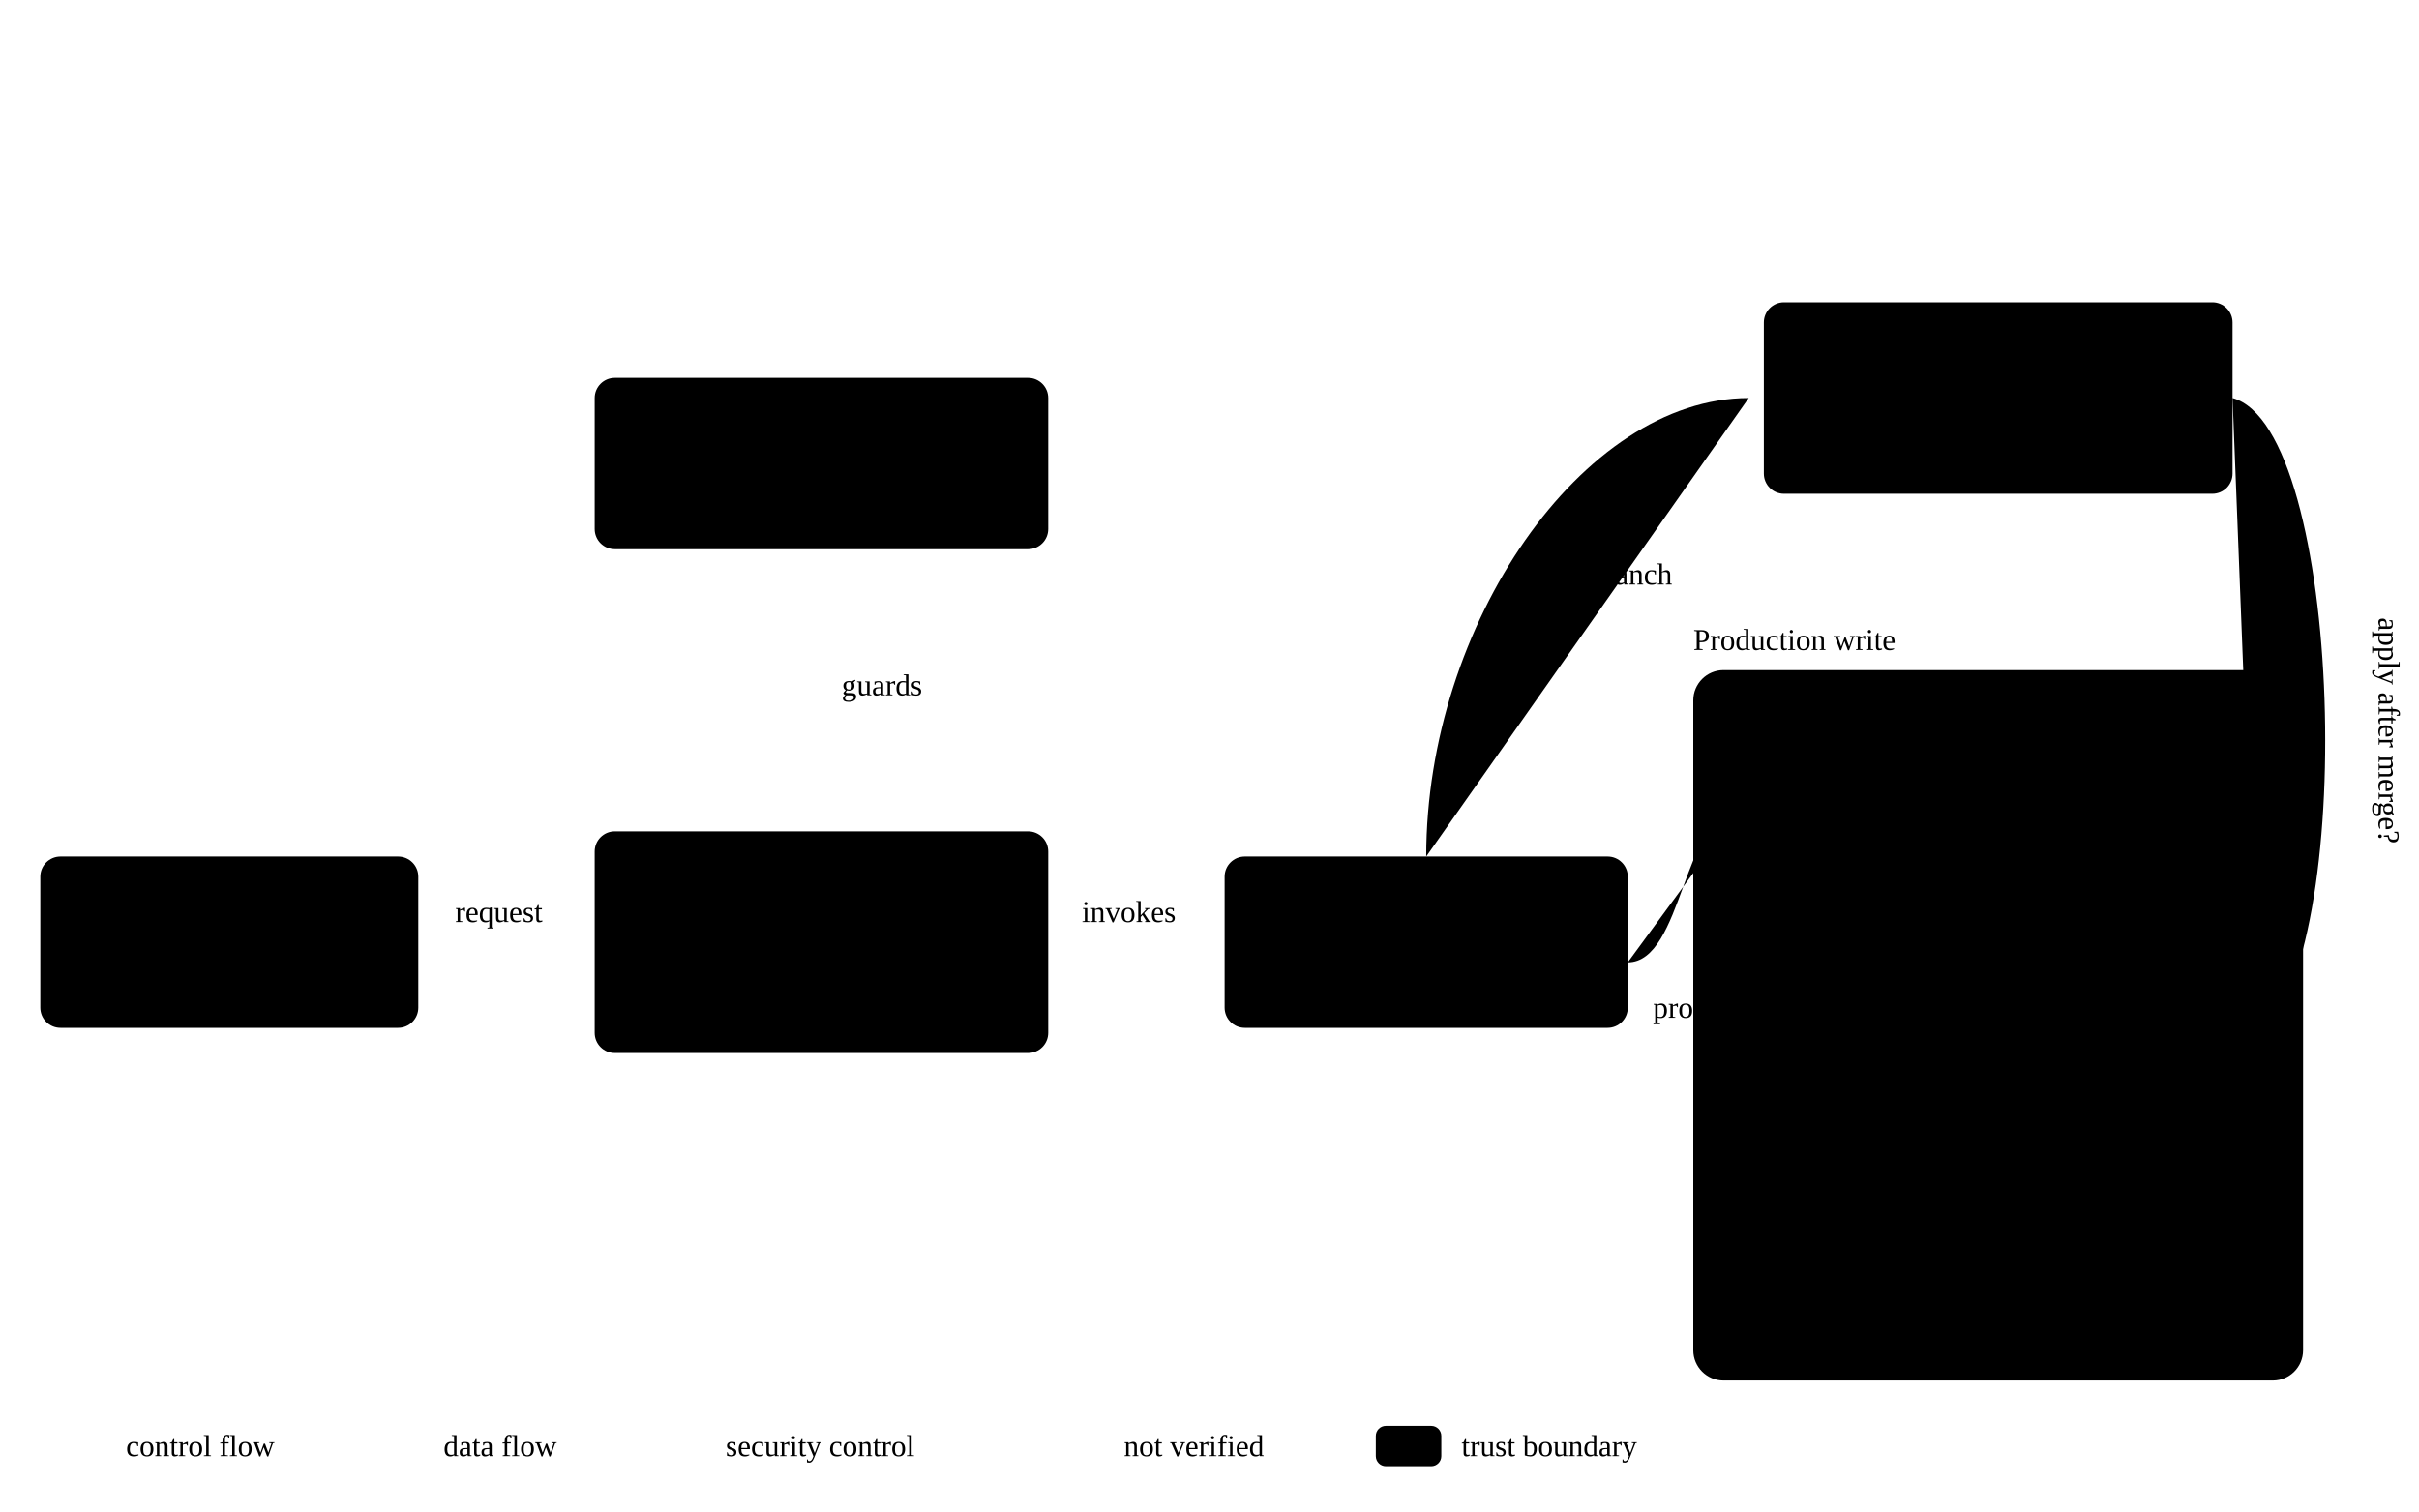
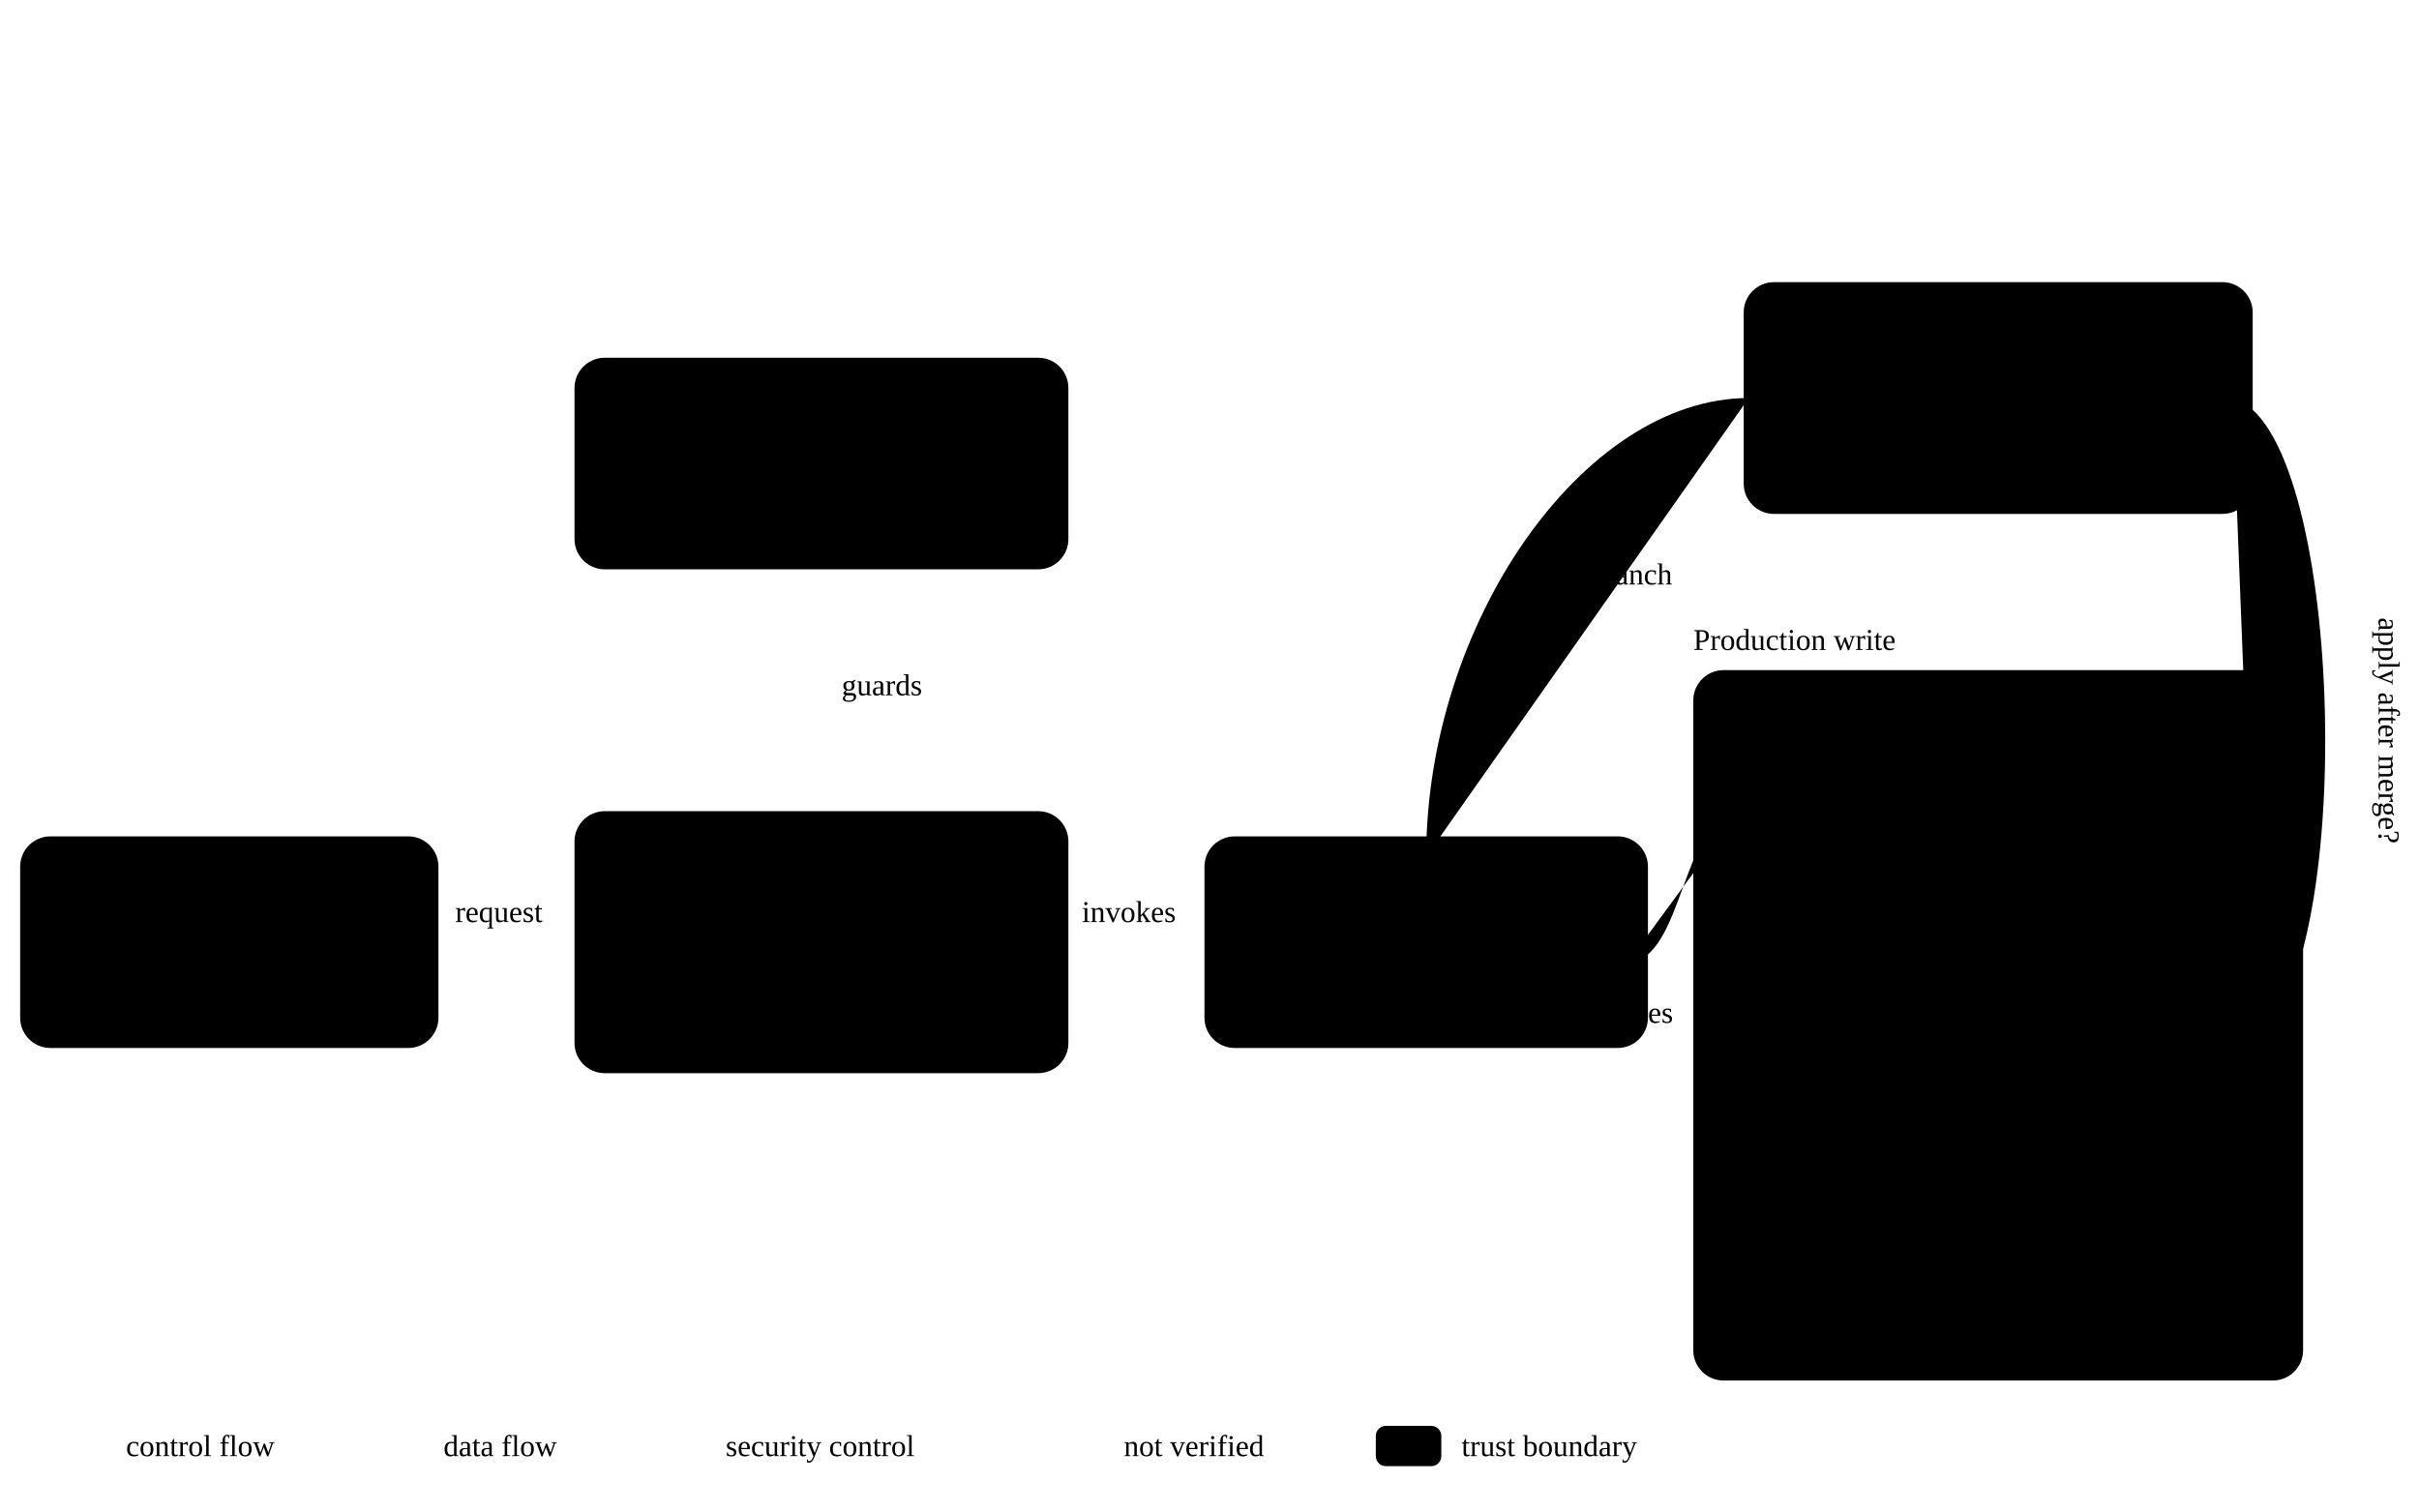
- <svg xmlns="http://www.w3.org/2000/svg" class="arch__svg" viewBox="0 0 960 600" role="presentation" aria-hidden="true" focusable="false">
-   <g class="an an--security">
-     <rect class="an__box" x="236" y="150" width="180" height="68" rx="8" />
-     <text class="an__label" x="326" y="179" text-anchor="middle">Secret redaction</text>
-     <text class="an__sub" x="326" y="198" text-anchor="middle">context and releases</text>
-   </g>
-   <g class="an">
-     <rect class="an__box" x="16" y="340" width="150" height="68" rx="8" />
-     <text class="an__label" x="91" y="369" text-anchor="middle">Slack</text>
-     <text class="an__sub" x="91" y="388" text-anchor="middle">prose request</text>
-   </g>
-   <g class="an an--orchestration">
-     <rect class="an__box" x="236" y="330" width="180" height="88" rx="8" />
-     <text class="an__label" x="326" y="371" text-anchor="middle">LangGraph</text>
-     <text class="an__sub" x="326" y="391" text-anchor="middle">orchestration graph</text>
-   </g>
-   <g class="an">
-     <rect class="an__box" x="486" y="340" width="160" height="68" rx="8" />
-     <text class="an__label" x="566" y="369" text-anchor="middle">MCP tools</text>
-     <text class="an__sub" x="566" y="388" text-anchor="middle">strict schemas</text>
-   </g>
-   <g class="an">
-     <rect class="an__box" x="700" y="120" width="186" height="76" rx="8" />
-     <text class="an__label" x="793" y="152" text-anchor="middle">GitHub App</text>
-     <text class="an__sub" x="793" y="171" text-anchor="middle">branch, cannot merge</text>
-   </g>
+ <svg xmlns="http://www.w3.org/2000/svg" class="arch__svg" viewBox="0 0 960 600" role="group" aria-label="Infrastructure agent architecture. Eight components; use Tab to step through them.">
  <g class="ab">
    <rect class="ab__box" x="672" y="266" width="242" height="282" rx="12" />
    <text class="ab__label" x="672" y="258">Production write</text>
  </g>
-   <g class="an an--security">
-     <rect class="an__box" x="696" y="290" width="194" height="64" rx="8" />
-     <text class="an__label" x="793" y="317" text-anchor="middle">Human approval</text>
-     <text class="an__sub" x="793" y="336" text-anchor="middle">person approves</text>
+   <g class="anode" tabindex="0" role="img" aria-label="Secret redaction. Guards the agent's context and its releases. Not a stage a request passes through.">
+     <rect class="an__focus-ring" x="228" y="142" width="196" height="84" rx="12" />
+     <g class="an an--security">
+       <rect class="an__box" x="236" y="150" width="180" height="68" rx="8" />
+       <text class="an__label" x="326" y="179" text-anchor="middle">Secret redaction</text>
+       <text class="an__sub" x="326" y="198" text-anchor="middle">context and releases</text>
+     </g>
+     <path class="ac ac--security" d="M326,218 V324" />
+     <text class="ac__verb" x="334" y="276">guards</text>
  </g>
-   <g class="an">
-     <rect class="an__box" x="696" y="386" width="194" height="64" rx="8" />
-     <text class="an__label" x="793" y="413" text-anchor="middle">Infrastructure</text>
-     <text class="an__sub" x="793" y="432" text-anchor="middle">provisioned</text>
+   <g class="anode" tabindex="0" role="img" aria-label="Slack, the request interface. Requests arrive as prose. Carries the request to LangGraph.">
+     <rect class="an__focus-ring" x="8" y="332" width="166" height="84" rx="12" />
+     <g class="an">
+       <rect class="an__box" x="16" y="340" width="150" height="68" rx="8" />
+       <text class="an__label" x="91" y="369" text-anchor="middle">Slack</text>
+       <text class="an__sub" x="91" y="388" text-anchor="middle">prose request</text>
+     </g>
+     <path class="ac ac--data" d="M166,374 H230" />
+     <text class="ac__verb" x="198" y="366" text-anchor="middle">request</text>
  </g>
-   <g class="an">
-     <rect class="an__box" x="696" y="470" width="194" height="64" rx="8" />
-     <text class="an__label" x="793" y="497" text-anchor="middle">EKS service</text>
-     <text class="an__sub" x="793" y="516" text-anchor="middle">observability, SSO</text>
+   <g class="anode" tabindex="0" role="img" aria-label="LangGraph, the orchestration graph. Decides which tools to call and in what order. Invokes the MCP tools.">
+     <rect class="an__focus-ring" x="228" y="322" width="196" height="104" rx="12" />
+     <g class="an an--orchestration">
+       <rect class="an__box" x="236" y="330" width="180" height="88" rx="8" />
+       <text class="an__label" x="326" y="371" text-anchor="middle">LangGraph</text>
+       <text class="an__sub" x="326" y="391" text-anchor="middle">orchestration graph</text>
+     </g>
+     <path class="ac ac--control" d="M416,374 H480" />
+     <text class="ac__verb" x="448" y="366" text-anchor="middle">invokes</text>
  </g>
-   <path class="ac ac--data" d="M166,374 H230" />
-   <text class="ac__verb" x="198" y="366" text-anchor="middle">request</text>
-   <path class="ac ac--control" d="M416,374 H480" />
-   <text class="ac__verb" x="448" y="366" text-anchor="middle">invokes</text>
-   <path class="ac ac--security" d="M326,218 V324" />
-   <text class="ac__verb" x="334" y="276">guards</text>
-   <path class="ac ac--control" d="M566,340 C566,248 628,158 694,158" />
-   <text class="ac__verb" x="600" y="232" text-anchor="start">opens branch</text>
-   <path class="ac ac--control" d="M646,382 C668,382 668,322 690,322" />
-   <text class="ac__verb" x="656" y="404" text-anchor="start">proposes</text>
-   <path class="ac ac--control" d="M793,354 V380" />
-   <text class="ac__verb" x="801" y="372">applies</text>
-   <path class="ac ac--control" d="M793,450 V464" />
-   <text class="ac__verb" x="801" y="462">deploys</text>
-   <path class="ac ac--unverified" d="M886,158 C930,170 936,380 896,412" />
-   <text class="ac__verb" transform="rotate(90 944 290)" x="944" y="290" text-anchor="middle">apply after merge?</text>
+   <g class="anode" tabindex="0" role="img" aria-label="MCP tools, each carrying a strict schema so the agent cannot invent a call. Opens a branch through the GitHub App, and proposes a change to the human approval gate.">
+     <rect class="an__focus-ring" x="478" y="332" width="176" height="84" rx="12" />
+     <g class="an">
+       <rect class="an__box" x="486" y="340" width="160" height="68" rx="8" />
+       <text class="an__label" x="566" y="369" text-anchor="middle">MCP tools</text>
+       <text class="an__sub" x="566" y="388" text-anchor="middle">strict schemas</text>
+     </g>
+     <path class="ac ac--control" d="M566,340 C566,248 628,158 694,158" />
+     <text class="ac__verb" x="600" y="232">opens branch</text>
+     <path class="ac ac--control" d="M646,382 C668,382 668,322 690,322" />
+     <text class="ac__verb" x="664" y="406" text-anchor="end">proposes</text>
+   </g>
+   <g class="anode" tabindex="0" role="img" aria-label="GitHub App. Can open a branch, cannot merge or bypass branch protection, so it sits outside the production write boundary. Whether merging is what triggers the apply is not verified.">
+     <rect class="an__focus-ring" x="692" y="112" width="202" height="92" rx="12" />
+     <g class="an">
+       <rect class="an__box" x="700" y="120" width="186" height="76" rx="8" />
+       <text class="an__label" x="793" y="152" text-anchor="middle">GitHub App</text>
+       <text class="an__sub" x="793" y="171" text-anchor="middle">branch, cannot merge</text>
+     </g>
+     <path class="ac ac--unverified" d="M886,158 C930,170 936,380 896,412" />
+     <text class="ac__verb" transform="rotate(90 944 290)" x="944" y="290" text-anchor="middle">apply after merge?</text>
+   </g>
+   <g class="anode" tabindex="0" role="img" aria-label="Human approval, the gate on the production write boundary. The agent proposes and a person approves. No production write reaches a cluster unreviewed.">
+     <rect class="an__focus-ring" x="688" y="282" width="210" height="80" rx="12" />
+     <g class="an an--security">
+       <rect class="an__box" x="696" y="290" width="194" height="64" rx="8" />
+       <text class="an__label" x="793" y="317" text-anchor="middle">Human approval</text>
+       <text class="an__sub" x="793" y="336" text-anchor="middle">person approves</text>
+     </g>
+     <path class="ac ac--control" d="M793,354 V380" />
+     <text class="ac__verb" x="801" y="372">applies</text>
+   </g>
+   <g class="anode" tabindex="0" role="img" aria-label="Infrastructure, provisioned behind the approval gate. Followed by the service deployment.">
+     <rect class="an__focus-ring" x="688" y="378" width="210" height="80" rx="12" />
+     <g class="an">
+       <rect class="an__box" x="696" y="386" width="194" height="64" rx="8" />
+       <text class="an__label" x="793" y="413" text-anchor="middle">Infrastructure</text>
+       <text class="an__sub" x="793" y="432" text-anchor="middle">provisioned</text>
+     </g>
+     <path class="ac ac--control" d="M793,450 V464" />
+     <text class="ac__verb" x="801" y="462">deploys</text>
+   </g>
+   <g class="anode" tabindex="0" role="img" aria-label="EKS service. The baseline deployment, with observability and Okta SSO already wired up.">
+     <rect class="an__focus-ring" x="688" y="462" width="210" height="80" rx="12" />
+     <g class="an">
+       <rect class="an__box" x="696" y="470" width="194" height="64" rx="8" />
+       <text class="an__label" x="793" y="497" text-anchor="middle">EKS service</text>
+       <text class="an__sub" x="793" y="516" text-anchor="middle">observability, SSO</text>
+     </g>
+   </g>
  <g class="al" transform="translate(16, 574)">
    <path class="ac ac--control" d="M0,0 H26" />
    <text class="al__label" x="34" y="4">control flow</text>
    <path class="ac ac--data" d="M126,0 H152" />
    <text class="al__label" x="160" y="4">data flow</text>
    <path class="ac ac--security" d="M238,0 H264" />
    <text class="al__label" x="272" y="4">security control</text>
    <path class="ac ac--unverified" d="M396,0 H422" />
    <text class="al__label" x="430" y="4">not verified</text>
    <rect class="ab__box" x="530" y="-8" width="26" height="16" rx="4" />
    <text class="al__label" x="564" y="4">trust boundary</text>
  </g>
</svg>
